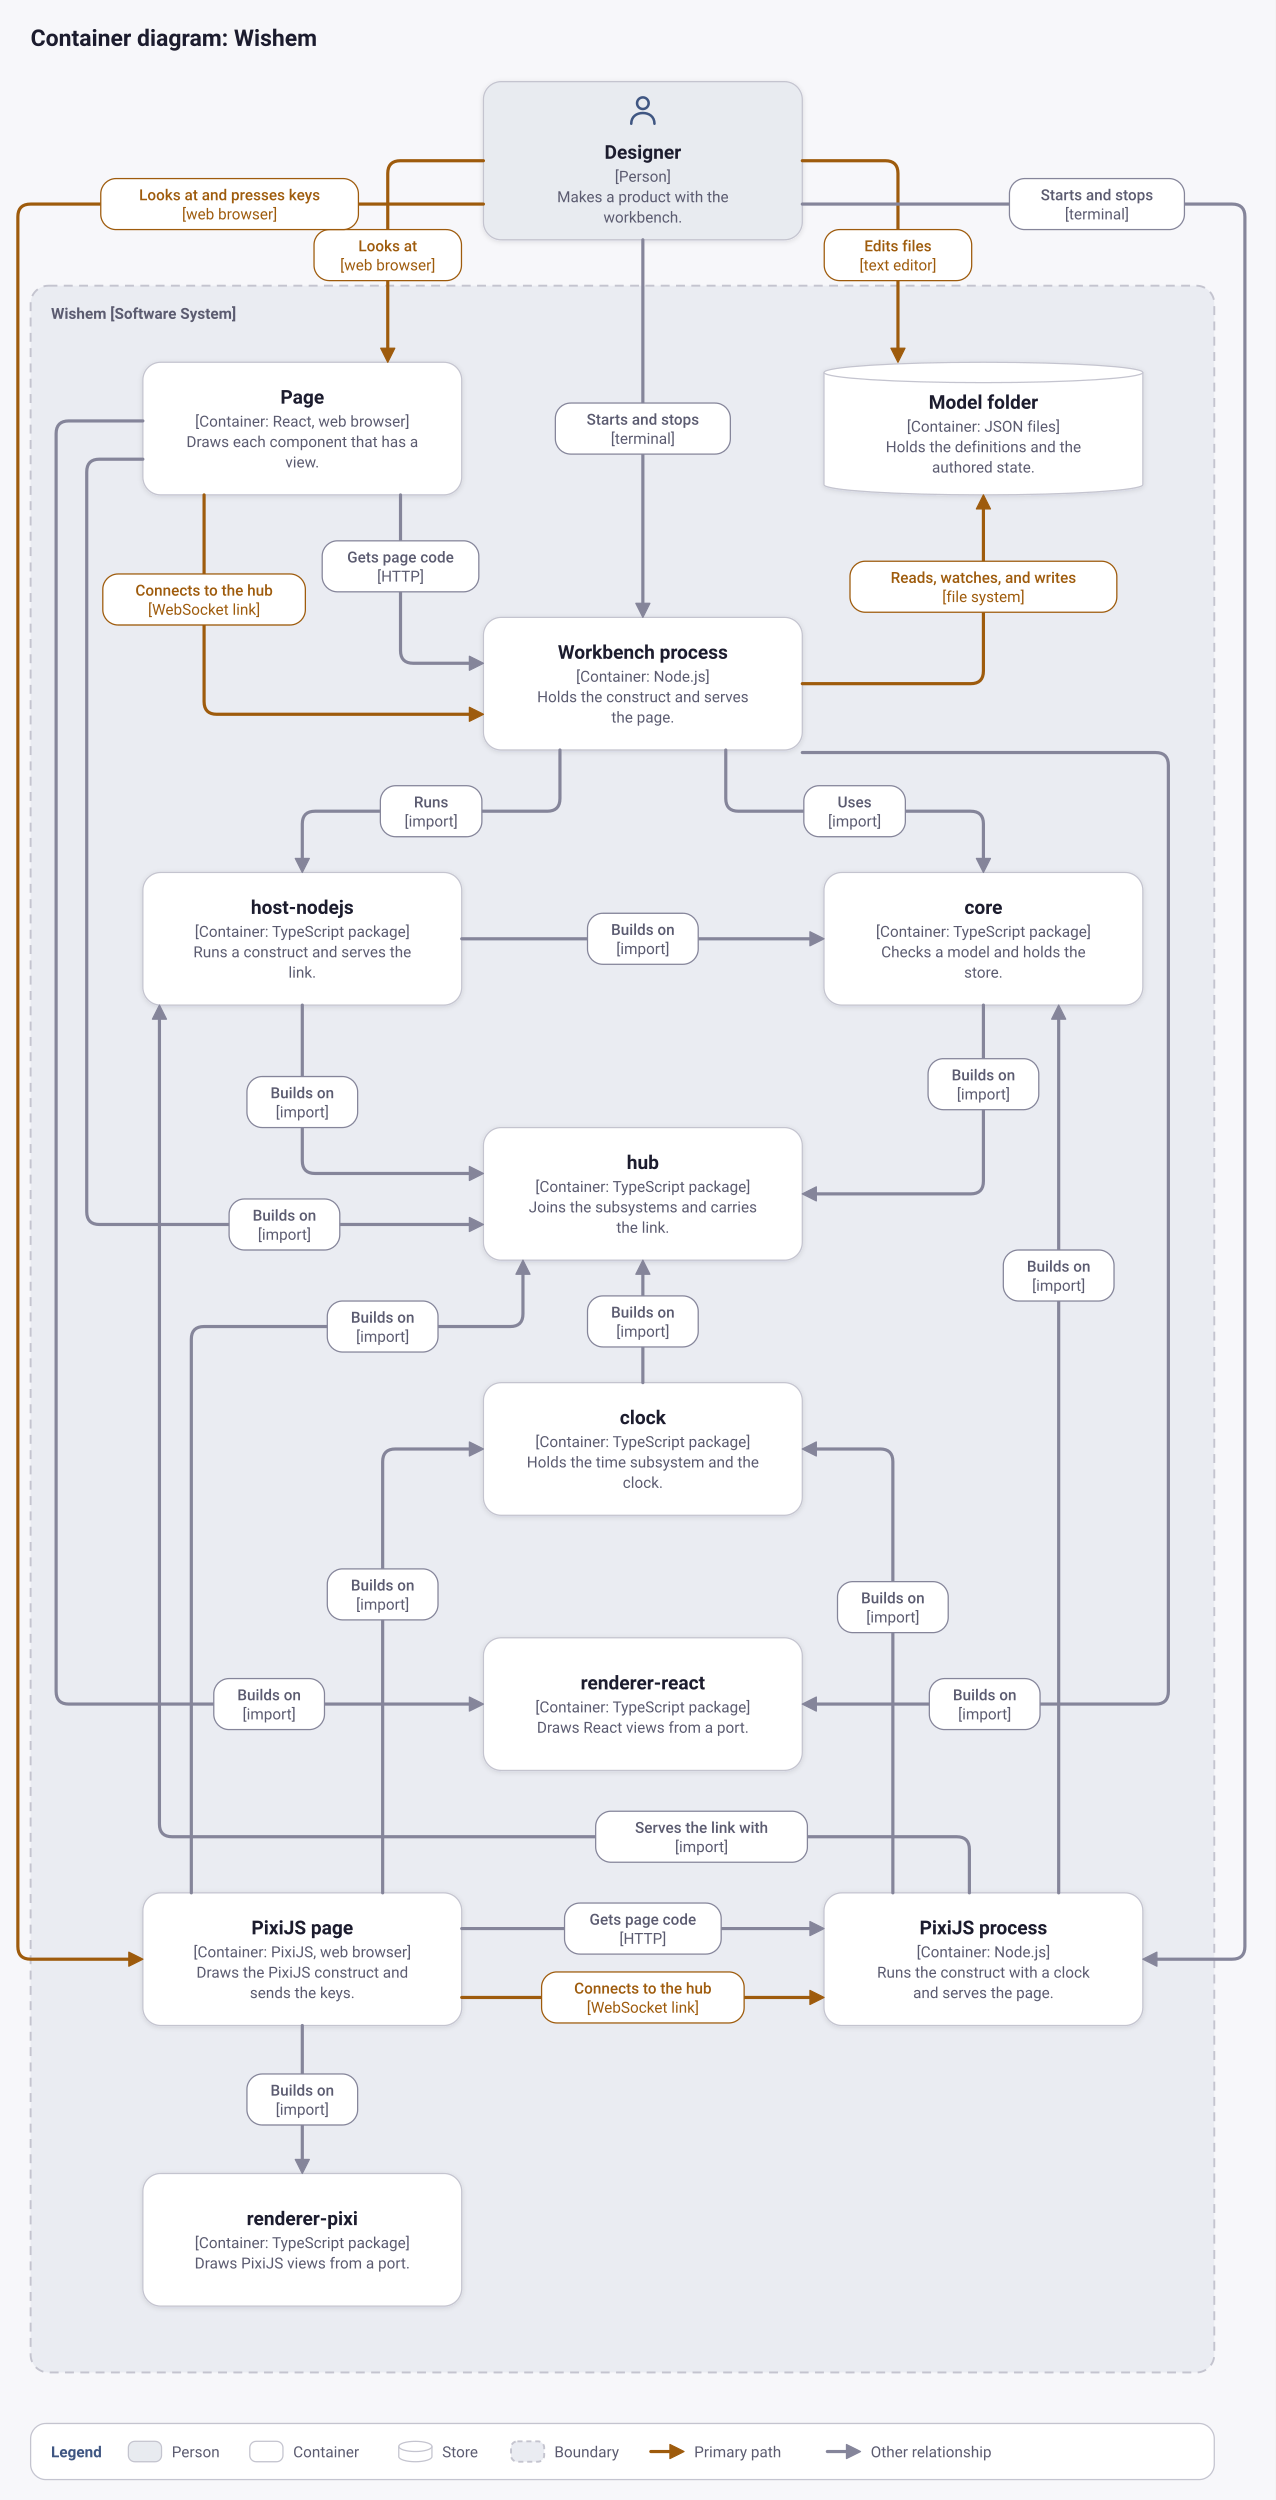
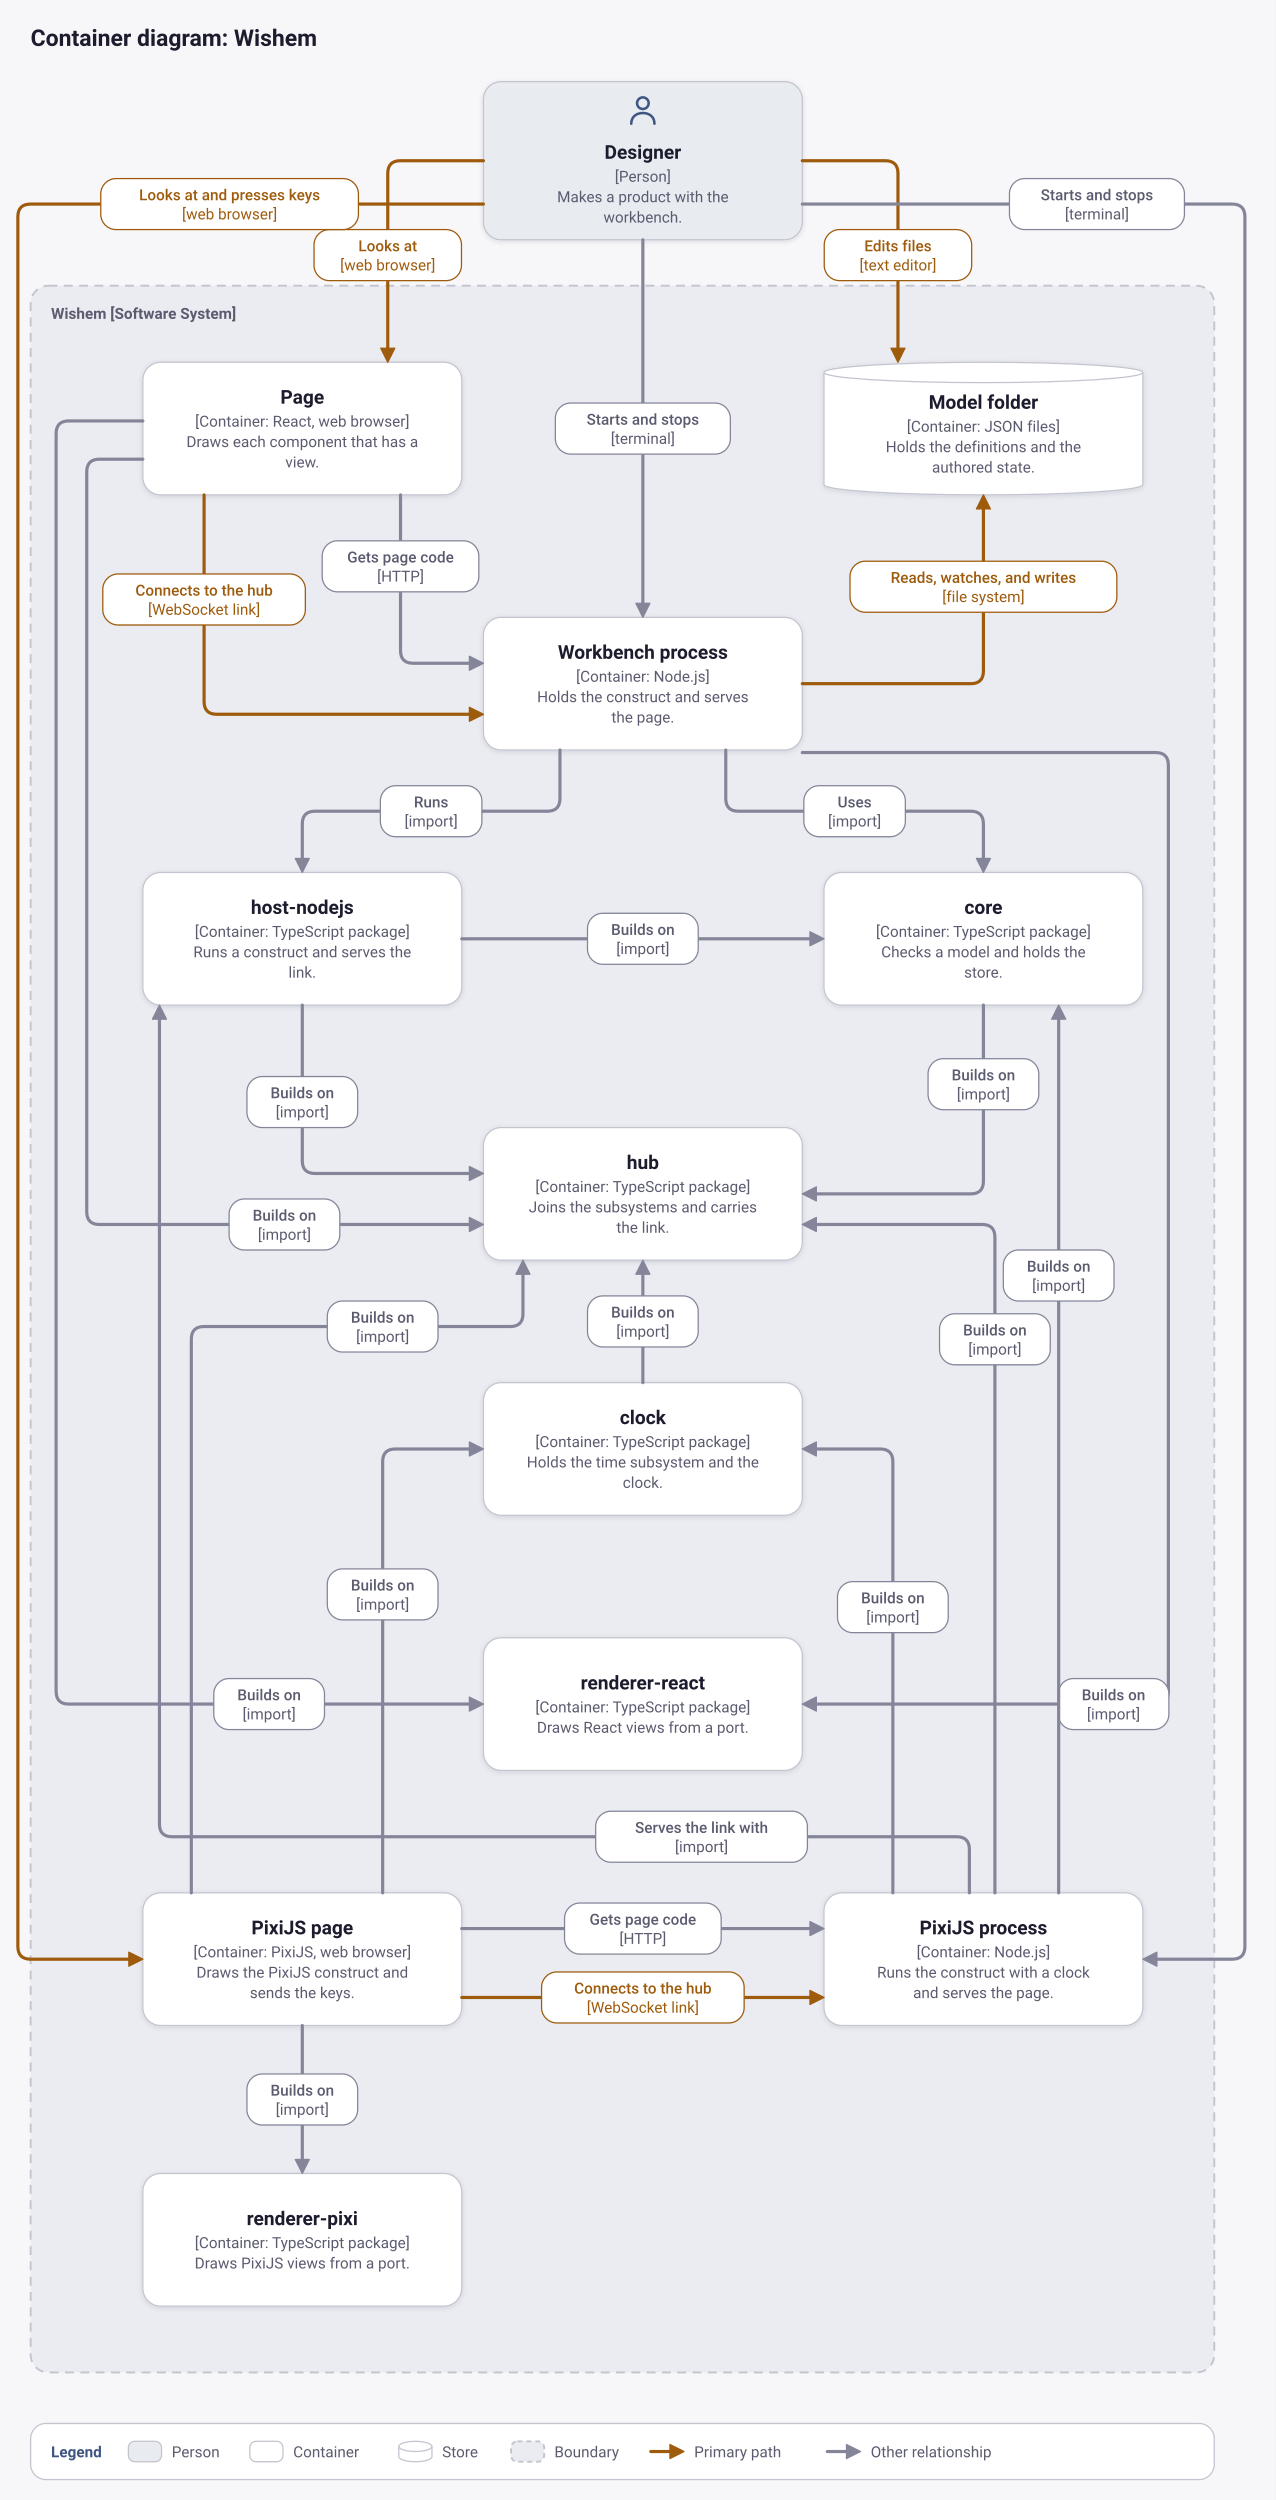
<svg xmlns="http://www.w3.org/2000/svg" viewBox="0 0 1000 1960" width="1000" height="1960" role="img" aria-labelledby="title desc">
  <defs>
    <filter id="shadow" x="-10%" y="-10%" width="120%" height="130%">
      <feDropShadow dx="0" dy="1" stdDeviation="2" flood-color="#17172a" flood-opacity="0.12" />
    </filter>
  </defs>
  <rect width="1000" height="1960" fill="#f7f7fa" />
  <text x="24" y="36" font-family="system-ui, -apple-system, 'Segoe UI', Roboto, 'Helvetica Neue', Arial, sans-serif" font-weight="600" font-size="18" fill="#1c1c2e" text-anchor="start">Container diagram: Wishem</text>
  <rect x="24" y="224" width="928" height="1636" rx="14" fill="#eaecf2" stroke="#c4c4cf" stroke-width="1.5" stroke-dasharray="7 5" />
  <text x="40" y="250" font-family="system-ui, -apple-system, 'Segoe UI', Roboto, 'Helvetica Neue', Arial, sans-serif" font-weight="600" font-size="12" fill="#5b5b70" text-anchor="start">Wishem [Software System]</text>
  <rect x="379" y="64" width="250" height="124" rx="14" fill="#e8ebf0" stroke="#c4c4cf" filter="url(#shadow)" />
  <g transform="translate(490 72.5) scale(0.7)" fill="none" stroke="#3f5682" stroke-width="2.86" stroke-linecap="round" stroke-linejoin="round">
    <circle cx="20" cy="12" r="6.5" />
    <path d="M7 35c0-8 6-12 13-12s13 4 13 12" />
  </g>
  <text x="504" y="124.5" font-family="system-ui, -apple-system, 'Segoe UI', Roboto, 'Helvetica Neue', Arial, sans-serif" font-weight="600" font-size="15" fill="#1c1c2e" text-anchor="middle">Designer</text>
  <text x="504" y="142.5" font-family="system-ui, -apple-system, 'Segoe UI', Roboto, 'Helvetica Neue', Arial, sans-serif" font-weight="400" font-size="12" fill="#5b5b70" text-anchor="middle">[Person]</text>
  <text x="504" y="158.5" font-family="system-ui, -apple-system, 'Segoe UI', Roboto, 'Helvetica Neue', Arial, sans-serif" font-weight="400" font-size="12" fill="#5b5b70" text-anchor="middle">Makes a product with the</text>
  <text x="504" y="174.5" font-family="system-ui, -apple-system, 'Segoe UI', Roboto, 'Helvetica Neue', Arial, sans-serif" font-weight="400" font-size="12" fill="#5b5b70" text-anchor="middle">workbench.</text>
  <rect x="112" y="284" width="250" height="104" rx="14" fill="#ffffff" stroke="#c4c4cf" filter="url(#shadow)" />
  <text x="237" y="316.5" font-family="system-ui, -apple-system, 'Segoe UI', Roboto, 'Helvetica Neue', Arial, sans-serif" font-weight="600" font-size="15" fill="#1c1c2e" text-anchor="middle">Page</text>
  <text x="237" y="334.5" font-family="system-ui, -apple-system, 'Segoe UI', Roboto, 'Helvetica Neue', Arial, sans-serif" font-weight="400" font-size="12" fill="#5b5b70" text-anchor="middle">[Container: React, web browser]</text>
  <text x="237" y="350.5" font-family="system-ui, -apple-system, 'Segoe UI', Roboto, 'Helvetica Neue', Arial, sans-serif" font-weight="400" font-size="12" fill="#5b5b70" text-anchor="middle">Draws each component that has a</text>
  <text x="237" y="366.5" font-family="system-ui, -apple-system, 'Segoe UI', Roboto, 'Helvetica Neue', Arial, sans-serif" font-weight="400" font-size="12" fill="#5b5b70" text-anchor="middle">view.</text>
  <path d="M646 292 a125 8 0 0 1 250 0 v88 a125 8 0 0 1 -250 0 z" fill="#ffffff" stroke="#c4c4cf" filter="url(#shadow)" />
  <path d="M646 292 a125 8 0 0 0 250 0" fill="none" stroke="#c4c4cf" />
  <text x="771" y="320.5" font-family="system-ui, -apple-system, 'Segoe UI', Roboto, 'Helvetica Neue', Arial, sans-serif" font-weight="600" font-size="15" fill="#1c1c2e" text-anchor="middle">Model folder</text>
  <text x="771" y="338.5" font-family="system-ui, -apple-system, 'Segoe UI', Roboto, 'Helvetica Neue', Arial, sans-serif" font-weight="400" font-size="12" fill="#5b5b70" text-anchor="middle">[Container: JSON files]</text>
  <text x="771" y="354.5" font-family="system-ui, -apple-system, 'Segoe UI', Roboto, 'Helvetica Neue', Arial, sans-serif" font-weight="400" font-size="12" fill="#5b5b70" text-anchor="middle">Holds the definitions and the</text>
  <text x="771" y="370.5" font-family="system-ui, -apple-system, 'Segoe UI', Roboto, 'Helvetica Neue', Arial, sans-serif" font-weight="400" font-size="12" fill="#5b5b70" text-anchor="middle">authored state.</text>
  <rect x="379" y="484" width="250" height="104" rx="14" fill="#ffffff" stroke="#c4c4cf" filter="url(#shadow)" />
  <text x="504" y="516.5" font-family="system-ui, -apple-system, 'Segoe UI', Roboto, 'Helvetica Neue', Arial, sans-serif" font-weight="600" font-size="15" fill="#1c1c2e" text-anchor="middle">Workbench process</text>
  <text x="504" y="534.5" font-family="system-ui, -apple-system, 'Segoe UI', Roboto, 'Helvetica Neue', Arial, sans-serif" font-weight="400" font-size="12" fill="#5b5b70" text-anchor="middle">[Container: Node.js]</text>
  <text x="504" y="550.5" font-family="system-ui, -apple-system, 'Segoe UI', Roboto, 'Helvetica Neue', Arial, sans-serif" font-weight="400" font-size="12" fill="#5b5b70" text-anchor="middle">Holds the construct and serves</text>
  <text x="504" y="566.5" font-family="system-ui, -apple-system, 'Segoe UI', Roboto, 'Helvetica Neue', Arial, sans-serif" font-weight="400" font-size="12" fill="#5b5b70" text-anchor="middle">the page.</text>
  <rect x="112" y="684" width="250" height="104" rx="14" fill="#ffffff" stroke="#c4c4cf" filter="url(#shadow)" />
  <text x="237" y="716.5" font-family="system-ui, -apple-system, 'Segoe UI', Roboto, 'Helvetica Neue', Arial, sans-serif" font-weight="600" font-size="15" fill="#1c1c2e" text-anchor="middle">host-nodejs</text>
  <text x="237" y="734.5" font-family="system-ui, -apple-system, 'Segoe UI', Roboto, 'Helvetica Neue', Arial, sans-serif" font-weight="400" font-size="12" fill="#5b5b70" text-anchor="middle">[Container: TypeScript package]</text>
  <text x="237" y="750.5" font-family="system-ui, -apple-system, 'Segoe UI', Roboto, 'Helvetica Neue', Arial, sans-serif" font-weight="400" font-size="12" fill="#5b5b70" text-anchor="middle">Runs a construct and serves the</text>
  <text x="237" y="766.5" font-family="system-ui, -apple-system, 'Segoe UI', Roboto, 'Helvetica Neue', Arial, sans-serif" font-weight="400" font-size="12" fill="#5b5b70" text-anchor="middle">link.</text>
  <rect x="646" y="684" width="250" height="104" rx="14" fill="#ffffff" stroke="#c4c4cf" filter="url(#shadow)" />
  <text x="771" y="716.5" font-family="system-ui, -apple-system, 'Segoe UI', Roboto, 'Helvetica Neue', Arial, sans-serif" font-weight="600" font-size="15" fill="#1c1c2e" text-anchor="middle">core</text>
  <text x="771" y="734.5" font-family="system-ui, -apple-system, 'Segoe UI', Roboto, 'Helvetica Neue', Arial, sans-serif" font-weight="400" font-size="12" fill="#5b5b70" text-anchor="middle">[Container: TypeScript package]</text>
  <text x="771" y="750.5" font-family="system-ui, -apple-system, 'Segoe UI', Roboto, 'Helvetica Neue', Arial, sans-serif" font-weight="400" font-size="12" fill="#5b5b70" text-anchor="middle">Checks a model and holds the</text>
  <text x="771" y="766.5" font-family="system-ui, -apple-system, 'Segoe UI', Roboto, 'Helvetica Neue', Arial, sans-serif" font-weight="400" font-size="12" fill="#5b5b70" text-anchor="middle">store.</text>
  <rect x="379" y="884" width="250" height="104" rx="14" fill="#ffffff" stroke="#c4c4cf" filter="url(#shadow)" />
  <text x="504" y="916.5" font-family="system-ui, -apple-system, 'Segoe UI', Roboto, 'Helvetica Neue', Arial, sans-serif" font-weight="600" font-size="15" fill="#1c1c2e" text-anchor="middle">hub</text>
  <text x="504" y="934.5" font-family="system-ui, -apple-system, 'Segoe UI', Roboto, 'Helvetica Neue', Arial, sans-serif" font-weight="400" font-size="12" fill="#5b5b70" text-anchor="middle">[Container: TypeScript package]</text>
  <text x="504" y="950.5" font-family="system-ui, -apple-system, 'Segoe UI', Roboto, 'Helvetica Neue', Arial, sans-serif" font-weight="400" font-size="12" fill="#5b5b70" text-anchor="middle">Joins the subsystems and carries</text>
  <text x="504" y="966.5" font-family="system-ui, -apple-system, 'Segoe UI', Roboto, 'Helvetica Neue', Arial, sans-serif" font-weight="400" font-size="12" fill="#5b5b70" text-anchor="middle">the link.</text>
  <rect x="379" y="1284" width="250" height="104" rx="14" fill="#ffffff" stroke="#c4c4cf" filter="url(#shadow)" />
  <text x="504" y="1324.5" font-family="system-ui, -apple-system, 'Segoe UI', Roboto, 'Helvetica Neue', Arial, sans-serif" font-weight="600" font-size="15" fill="#1c1c2e" text-anchor="middle">renderer-react</text>
  <text x="504" y="1342.5" font-family="system-ui, -apple-system, 'Segoe UI', Roboto, 'Helvetica Neue', Arial, sans-serif" font-weight="400" font-size="12" fill="#5b5b70" text-anchor="middle">[Container: TypeScript package]</text>
  <text x="504" y="1358.5" font-family="system-ui, -apple-system, 'Segoe UI', Roboto, 'Helvetica Neue', Arial, sans-serif" font-weight="400" font-size="12" fill="#5b5b70" text-anchor="middle">Draws React views from a port.</text>
  <rect x="379" y="1084" width="250" height="104" rx="14" fill="#ffffff" stroke="#c4c4cf" filter="url(#shadow)" />
  <text x="504" y="1116.5" font-family="system-ui, -apple-system, 'Segoe UI', Roboto, 'Helvetica Neue', Arial, sans-serif" font-weight="600" font-size="15" fill="#1c1c2e" text-anchor="middle">clock</text>
  <text x="504" y="1134.5" font-family="system-ui, -apple-system, 'Segoe UI', Roboto, 'Helvetica Neue', Arial, sans-serif" font-weight="400" font-size="12" fill="#5b5b70" text-anchor="middle">[Container: TypeScript package]</text>
  <text x="504" y="1150.5" font-family="system-ui, -apple-system, 'Segoe UI', Roboto, 'Helvetica Neue', Arial, sans-serif" font-weight="400" font-size="12" fill="#5b5b70" text-anchor="middle">Holds the time subsystem and the</text>
  <text x="504" y="1166.5" font-family="system-ui, -apple-system, 'Segoe UI', Roboto, 'Helvetica Neue', Arial, sans-serif" font-weight="400" font-size="12" fill="#5b5b70" text-anchor="middle">clock.</text>
  <rect x="112" y="1484" width="250" height="104" rx="14" fill="#ffffff" stroke="#c4c4cf" filter="url(#shadow)" />
  <text x="237" y="1516.5" font-family="system-ui, -apple-system, 'Segoe UI', Roboto, 'Helvetica Neue', Arial, sans-serif" font-weight="600" font-size="15" fill="#1c1c2e" text-anchor="middle">PixiJS page</text>
  <text x="237" y="1534.5" font-family="system-ui, -apple-system, 'Segoe UI', Roboto, 'Helvetica Neue', Arial, sans-serif" font-weight="400" font-size="12" fill="#5b5b70" text-anchor="middle">[Container: PixiJS, web browser]</text>
  <text x="237" y="1550.5" font-family="system-ui, -apple-system, 'Segoe UI', Roboto, 'Helvetica Neue', Arial, sans-serif" font-weight="400" font-size="12" fill="#5b5b70" text-anchor="middle">Draws the PixiJS construct and</text>
  <text x="237" y="1566.5" font-family="system-ui, -apple-system, 'Segoe UI', Roboto, 'Helvetica Neue', Arial, sans-serif" font-weight="400" font-size="12" fill="#5b5b70" text-anchor="middle">sends the keys.</text>
  <rect x="646" y="1484" width="250" height="104" rx="14" fill="#ffffff" stroke="#c4c4cf" filter="url(#shadow)" />
  <text x="771" y="1516.5" font-family="system-ui, -apple-system, 'Segoe UI', Roboto, 'Helvetica Neue', Arial, sans-serif" font-weight="600" font-size="15" fill="#1c1c2e" text-anchor="middle">PixiJS process</text>
  <text x="771" y="1534.5" font-family="system-ui, -apple-system, 'Segoe UI', Roboto, 'Helvetica Neue', Arial, sans-serif" font-weight="400" font-size="12" fill="#5b5b70" text-anchor="middle">[Container: Node.js]</text>
  <text x="771" y="1550.5" font-family="system-ui, -apple-system, 'Segoe UI', Roboto, 'Helvetica Neue', Arial, sans-serif" font-weight="400" font-size="12" fill="#5b5b70" text-anchor="middle">Runs the construct with a clock</text>
  <text x="771" y="1566.5" font-family="system-ui, -apple-system, 'Segoe UI', Roboto, 'Helvetica Neue', Arial, sans-serif" font-weight="400" font-size="12" fill="#5b5b70" text-anchor="middle">and serves the page.</text>
  <rect x="112" y="1704" width="250" height="104" rx="14" fill="#ffffff" stroke="#c4c4cf" filter="url(#shadow)" />
  <text x="237" y="1744.5" font-family="system-ui, -apple-system, 'Segoe UI', Roboto, 'Helvetica Neue', Arial, sans-serif" font-weight="600" font-size="15" fill="#1c1c2e" text-anchor="middle">renderer-pixi</text>
  <text x="237" y="1762.5" font-family="system-ui, -apple-system, 'Segoe UI', Roboto, 'Helvetica Neue', Arial, sans-serif" font-weight="400" font-size="12" fill="#5b5b70" text-anchor="middle">[Container: TypeScript package]</text>
  <text x="237" y="1778.5" font-family="system-ui, -apple-system, 'Segoe UI', Roboto, 'Helvetica Neue', Arial, sans-serif" font-weight="400" font-size="12" fill="#5b5b70" text-anchor="middle">Draws PixiJS views from a port.</text>
  <path d="M379 126 L314 126 Q304 126 304 136 L304 274" fill="none" stroke="#9e5b0c" stroke-width="2.5" stroke-linecap="round" stroke-linejoin="round" />
  <polygon points="304,284 298.5,273 309.5,273" fill="#9e5b0c" stroke="#9e5b0c" stroke-width="1" stroke-linejoin="round" />
  <rect x="246.2" y="180" width="115.6" height="40" rx="12" fill="#ffffff" stroke="#9e5b0c" />
  <text x="304" y="197" font-family="system-ui, -apple-system, 'Segoe UI', Roboto, 'Helvetica Neue', Arial, sans-serif" font-weight="500" font-size="12" fill="#9e5b0c" text-anchor="middle">Looks at</text>
  <text x="304" y="212" font-family="system-ui, -apple-system, 'Segoe UI', Roboto, 'Helvetica Neue', Arial, sans-serif" font-weight="400" font-size="12" fill="#9e5b0c" text-anchor="middle">[web browser]</text>
  <path d="M629 126 L694 126 Q704 126 704 136 L704 274" fill="none" stroke="#9e5b0c" stroke-width="2.5" stroke-linecap="round" stroke-linejoin="round" />
  <polygon points="704,284 698.5,273 709.5,273" fill="#9e5b0c" stroke="#9e5b0c" stroke-width="1" stroke-linejoin="round" />
  <rect x="646.2" y="180" width="115.6" height="40" rx="12" fill="#ffffff" stroke="#9e5b0c" />
  <text x="704" y="197" font-family="system-ui, -apple-system, 'Segoe UI', Roboto, 'Helvetica Neue', Arial, sans-serif" font-weight="500" font-size="12" fill="#9e5b0c" text-anchor="middle">Edits files</text>
  <text x="704" y="212" font-family="system-ui, -apple-system, 'Segoe UI', Roboto, 'Helvetica Neue', Arial, sans-serif" font-weight="400" font-size="12" fill="#9e5b0c" text-anchor="middle">[text editor]</text>
  <path d="M629 536 L761 536 Q771 536 771 526 L771 398" fill="none" stroke="#9e5b0c" stroke-width="2.5" stroke-linecap="round" stroke-linejoin="round" />
  <polygon points="771,388 776.5,399 765.5,399" fill="#9e5b0c" stroke="#9e5b0c" stroke-width="1" stroke-linejoin="round" />
  <rect x="666.4" y="440" width="209.2" height="40" rx="12" fill="#ffffff" stroke="#9e5b0c" />
  <text x="771" y="457" font-family="system-ui, -apple-system, 'Segoe UI', Roboto, 'Helvetica Neue', Arial, sans-serif" font-weight="500" font-size="12" fill="#9e5b0c" text-anchor="middle">Reads, watches, and writes</text>
  <text x="771" y="472" font-family="system-ui, -apple-system, 'Segoe UI', Roboto, 'Helvetica Neue', Arial, sans-serif" font-weight="400" font-size="12" fill="#9e5b0c" text-anchor="middle">[file system]</text>
  <path d="M160 388 L160 550 Q160 560 170 560 L369 560" fill="none" stroke="#9e5b0c" stroke-width="2.5" stroke-linecap="round" stroke-linejoin="round" />
  <polygon points="379,560 368,565.5 368,554.5" fill="#9e5b0c" stroke="#9e5b0c" stroke-width="1" stroke-linejoin="round" />
  <rect x="80.6" y="450" width="158.8" height="40" rx="12" fill="#ffffff" stroke="#9e5b0c" />
  <text x="160" y="467" font-family="system-ui, -apple-system, 'Segoe UI', Roboto, 'Helvetica Neue', Arial, sans-serif" font-weight="500" font-size="12" fill="#9e5b0c" text-anchor="middle">Connects to the hub</text>
  <text x="160" y="482" font-family="system-ui, -apple-system, 'Segoe UI', Roboto, 'Helvetica Neue', Arial, sans-serif" font-weight="400" font-size="12" fill="#9e5b0c" text-anchor="middle">[WebSocket link]</text>
  <path d="M504 188 L504 474" fill="none" stroke="#85859a" stroke-width="2.5" stroke-linecap="round" stroke-linejoin="round" />
  <polygon points="504,484 498.5,473 509.5,473" fill="#85859a" stroke="#85859a" stroke-width="1" stroke-linejoin="round" />
  <rect x="435.4" y="316" width="137.2" height="40" rx="12" fill="#ffffff" stroke="#85859a" />
  <text x="504" y="333" font-family="system-ui, -apple-system, 'Segoe UI', Roboto, 'Helvetica Neue', Arial, sans-serif" font-weight="500" font-size="12" fill="#5b5b70" text-anchor="middle">Starts and stops</text>
  <text x="504" y="348" font-family="system-ui, -apple-system, 'Segoe UI', Roboto, 'Helvetica Neue', Arial, sans-serif" font-weight="400" font-size="12" fill="#5b5b70" text-anchor="middle">[terminal]</text>
  <path d="M314 388 L314 510 Q314 520 324 520 L369 520" fill="none" stroke="#85859a" stroke-width="2.5" stroke-linecap="round" stroke-linejoin="round" />
  <polygon points="379,520 368,525.5 368,514.5" fill="#85859a" stroke="#85859a" stroke-width="1" stroke-linejoin="round" />
  <rect x="252.6" y="424" width="122.8" height="40" rx="12" fill="#ffffff" stroke="#85859a" />
  <text x="314" y="441" font-family="system-ui, -apple-system, 'Segoe UI', Roboto, 'Helvetica Neue', Arial, sans-serif" font-weight="500" font-size="12" fill="#5b5b70" text-anchor="middle">Gets page code</text>
  <text x="314" y="456" font-family="system-ui, -apple-system, 'Segoe UI', Roboto, 'Helvetica Neue', Arial, sans-serif" font-weight="400" font-size="12" fill="#5b5b70" text-anchor="middle">[HTTP]</text>
  <path d="M439 588 L439 626 Q439 636 429 636 L247 636 Q237 636 237 646 L237 674" fill="none" stroke="#85859a" stroke-width="2.5" stroke-linecap="round" stroke-linejoin="round" />
  <polygon points="237,684 231.5,673 242.5,673" fill="#85859a" stroke="#85859a" stroke-width="1" stroke-linejoin="round" />
  <rect x="298.2" y="616" width="79.6" height="40" rx="12" fill="#ffffff" stroke="#85859a" />
  <text x="338" y="633" font-family="system-ui, -apple-system, 'Segoe UI', Roboto, 'Helvetica Neue', Arial, sans-serif" font-weight="500" font-size="12" fill="#5b5b70" text-anchor="middle">Runs</text>
  <text x="338" y="648" font-family="system-ui, -apple-system, 'Segoe UI', Roboto, 'Helvetica Neue', Arial, sans-serif" font-weight="400" font-size="12" fill="#5b5b70" text-anchor="middle">[import]</text>
  <path d="M569 588 L569 626 Q569 636 579 636 L761 636 Q771 636 771 646 L771 674" fill="none" stroke="#85859a" stroke-width="2.5" stroke-linecap="round" stroke-linejoin="round" />
  <polygon points="771,684 765.5,673 776.5,673" fill="#85859a" stroke="#85859a" stroke-width="1" stroke-linejoin="round" />
  <rect x="630.2" y="616" width="79.6" height="40" rx="12" fill="#ffffff" stroke="#85859a" />
  <text x="670" y="633" font-family="system-ui, -apple-system, 'Segoe UI', Roboto, 'Helvetica Neue', Arial, sans-serif" font-weight="500" font-size="12" fill="#5b5b70" text-anchor="middle">Uses</text>
  <text x="670" y="648" font-family="system-ui, -apple-system, 'Segoe UI', Roboto, 'Helvetica Neue', Arial, sans-serif" font-weight="400" font-size="12" fill="#5b5b70" text-anchor="middle">[import]</text>
  <path d="M362 736 L636 736" fill="none" stroke="#85859a" stroke-width="2.5" stroke-linecap="round" stroke-linejoin="round" />
  <polygon points="646,736 635,741.5 635,730.5" fill="#85859a" stroke="#85859a" stroke-width="1" stroke-linejoin="round" />
  <rect x="460.6" y="716" width="86.8" height="40" rx="12" fill="#ffffff" stroke="#85859a" />
  <text x="504" y="733" font-family="system-ui, -apple-system, 'Segoe UI', Roboto, 'Helvetica Neue', Arial, sans-serif" font-weight="500" font-size="12" fill="#5b5b70" text-anchor="middle">Builds on</text>
  <text x="504" y="748" font-family="system-ui, -apple-system, 'Segoe UI', Roboto, 'Helvetica Neue', Arial, sans-serif" font-weight="400" font-size="12" fill="#5b5b70" text-anchor="middle">[import]</text>
  <path d="M771 788 L771 926 Q771 936 761 936 L639 936" fill="none" stroke="#85859a" stroke-width="2.5" stroke-linecap="round" stroke-linejoin="round" />
  <polygon points="629,936 640,930.5 640,941.5" fill="#85859a" stroke="#85859a" stroke-width="1" stroke-linejoin="round" />
  <rect x="727.6" y="830" width="86.8" height="40" rx="12" fill="#ffffff" stroke="#85859a" />
  <text x="771" y="847" font-family="system-ui, -apple-system, 'Segoe UI', Roboto, 'Helvetica Neue', Arial, sans-serif" font-weight="500" font-size="12" fill="#5b5b70" text-anchor="middle">Builds on</text>
  <text x="771" y="862" font-family="system-ui, -apple-system, 'Segoe UI', Roboto, 'Helvetica Neue', Arial, sans-serif" font-weight="400" font-size="12" fill="#5b5b70" text-anchor="middle">[import]</text>
  <path d="M237 788 L237 910 Q237 920 247 920 L369 920" fill="none" stroke="#85859a" stroke-width="2.5" stroke-linecap="round" stroke-linejoin="round" />
  <polygon points="379,920 368,925.5 368,914.5" fill="#85859a" stroke="#85859a" stroke-width="1" stroke-linejoin="round" />
  <rect x="193.6" y="844" width="86.8" height="40" rx="12" fill="#ffffff" stroke="#85859a" />
  <text x="237" y="861" font-family="system-ui, -apple-system, 'Segoe UI', Roboto, 'Helvetica Neue', Arial, sans-serif" font-weight="500" font-size="12" fill="#5b5b70" text-anchor="middle">Builds on</text>
  <text x="237" y="876" font-family="system-ui, -apple-system, 'Segoe UI', Roboto, 'Helvetica Neue', Arial, sans-serif" font-weight="400" font-size="12" fill="#5b5b70" text-anchor="middle">[import]</text>
  <path d="M112 360 L78 360 Q68 360 68 370 L68 950 Q68 960 78 960 L369 960" fill="none" stroke="#85859a" stroke-width="2.5" stroke-linecap="round" stroke-linejoin="round" />
  <polygon points="379,960 368,965.5 368,954.5" fill="#85859a" stroke="#85859a" stroke-width="1" stroke-linejoin="round" />
  <rect x="179.6" y="940" width="86.8" height="40" rx="12" fill="#ffffff" stroke="#85859a" />
  <text x="223" y="957" font-family="system-ui, -apple-system, 'Segoe UI', Roboto, 'Helvetica Neue', Arial, sans-serif" font-weight="500" font-size="12" fill="#5b5b70" text-anchor="middle">Builds on</text>
  <text x="223" y="972" font-family="system-ui, -apple-system, 'Segoe UI', Roboto, 'Helvetica Neue', Arial, sans-serif" font-weight="400" font-size="12" fill="#5b5b70" text-anchor="middle">[import]</text>
  <path d="M112 330 L54 330 Q44 330 44 340 L44 1326 Q44 1336 54 1336 L369 1336" fill="none" stroke="#85859a" stroke-width="2.5" stroke-linecap="round" stroke-linejoin="round" />
  <polygon points="379,1336 368,1341.5 368,1330.5" fill="#85859a" stroke="#85859a" stroke-width="1" stroke-linejoin="round" />
  <rect x="167.6" y="1316" width="86.8" height="40" rx="12" fill="#ffffff" stroke="#85859a" />
  <text x="211" y="1333" font-family="system-ui, -apple-system, 'Segoe UI', Roboto, 'Helvetica Neue', Arial, sans-serif" font-weight="500" font-size="12" fill="#5b5b70" text-anchor="middle">Builds on</text>
  <text x="211" y="1348" font-family="system-ui, -apple-system, 'Segoe UI', Roboto, 'Helvetica Neue', Arial, sans-serif" font-weight="400" font-size="12" fill="#5b5b70" text-anchor="middle">[import]</text>
  <path d="M629 590 L906 590 Q916 590 916 600 L916 1326 Q916 1336 906 1336 L639 1336" fill="none" stroke="#85859a" stroke-width="2.5" stroke-linecap="round" stroke-linejoin="round" />
  <polygon points="629,1336 640,1330.5 640,1341.5" fill="#85859a" stroke="#85859a" stroke-width="1" stroke-linejoin="round" />
-   <rect x="728.6" y="1316" width="86.8" height="40" rx="12" fill="#ffffff" stroke="#85859a" />
-   <text x="772" y="1333" font-family="system-ui, -apple-system, 'Segoe UI', Roboto, 'Helvetica Neue', Arial, sans-serif" font-weight="500" font-size="12" fill="#5b5b70" text-anchor="middle">Builds on</text>
-   <text x="772" y="1348" font-family="system-ui, -apple-system, 'Segoe UI', Roboto, 'Helvetica Neue', Arial, sans-serif" font-weight="400" font-size="12" fill="#5b5b70" text-anchor="middle">[import]</text>
+   <rect x="829.6" y="1316" width="86.8" height="40" rx="12" fill="#ffffff" stroke="#85859a" />
+   <text x="873" y="1333" font-family="system-ui, -apple-system, 'Segoe UI', Roboto, 'Helvetica Neue', Arial, sans-serif" font-weight="500" font-size="12" fill="#5b5b70" text-anchor="middle">Builds on</text>
+   <text x="873" y="1348" font-family="system-ui, -apple-system, 'Segoe UI', Roboto, 'Helvetica Neue', Arial, sans-serif" font-weight="400" font-size="12" fill="#5b5b70" text-anchor="middle">[import]</text>
  <path d="M504 1084 L504 998" fill="none" stroke="#85859a" stroke-width="2.5" stroke-linecap="round" stroke-linejoin="round" />
  <polygon points="504,988 509.5,999 498.5,999" fill="#85859a" stroke="#85859a" stroke-width="1" stroke-linejoin="round" />
  <rect x="460.6" y="1016" width="86.8" height="40" rx="12" fill="#ffffff" stroke="#85859a" />
  <text x="504" y="1033" font-family="system-ui, -apple-system, 'Segoe UI', Roboto, 'Helvetica Neue', Arial, sans-serif" font-weight="500" font-size="12" fill="#5b5b70" text-anchor="middle">Builds on</text>
  <text x="504" y="1048" font-family="system-ui, -apple-system, 'Segoe UI', Roboto, 'Helvetica Neue', Arial, sans-serif" font-weight="400" font-size="12" fill="#5b5b70" text-anchor="middle">[import]</text>
  <path d="M379 160 L24 160 Q14 160 14 170 L14 1526 Q14 1536 24 1536 L102 1536" fill="none" stroke="#9e5b0c" stroke-width="2.5" stroke-linecap="round" stroke-linejoin="round" />
  <polygon points="112,1536 101,1541.5 101,1530.5" fill="#9e5b0c" stroke="#9e5b0c" stroke-width="1" stroke-linejoin="round" />
  <rect x="79" y="140" width="202" height="40" rx="12" fill="#ffffff" stroke="#9e5b0c" />
  <text x="180" y="157" font-family="system-ui, -apple-system, 'Segoe UI', Roboto, 'Helvetica Neue', Arial, sans-serif" font-weight="500" font-size="12" fill="#9e5b0c" text-anchor="middle">Looks at and presses keys</text>
  <text x="180" y="172" font-family="system-ui, -apple-system, 'Segoe UI', Roboto, 'Helvetica Neue', Arial, sans-serif" font-weight="400" font-size="12" fill="#9e5b0c" text-anchor="middle">[web browser]</text>
  <path d="M629 160 L966 160 Q976 160 976 170 L976 1526 Q976 1536 966 1536 L906 1536" fill="none" stroke="#85859a" stroke-width="2.5" stroke-linecap="round" stroke-linejoin="round" />
  <polygon points="896,1536 907,1530.5 907,1541.5" fill="#85859a" stroke="#85859a" stroke-width="1" stroke-linejoin="round" />
  <rect x="791.4" y="140" width="137.2" height="40" rx="12" fill="#ffffff" stroke="#85859a" />
  <text x="860" y="157" font-family="system-ui, -apple-system, 'Segoe UI', Roboto, 'Helvetica Neue', Arial, sans-serif" font-weight="500" font-size="12" fill="#5b5b70" text-anchor="middle">Starts and stops</text>
  <text x="860" y="172" font-family="system-ui, -apple-system, 'Segoe UI', Roboto, 'Helvetica Neue', Arial, sans-serif" font-weight="400" font-size="12" fill="#5b5b70" text-anchor="middle">[terminal]</text>
  <path d="M362 1512 L636 1512" fill="none" stroke="#85859a" stroke-width="2.5" stroke-linecap="round" stroke-linejoin="round" />
  <polygon points="646,1512 635,1517.5 635,1506.5" fill="#85859a" stroke="#85859a" stroke-width="1" stroke-linejoin="round" />
  <rect x="442.6" y="1492" width="122.8" height="40" rx="12" fill="#ffffff" stroke="#85859a" />
  <text x="504" y="1509" font-family="system-ui, -apple-system, 'Segoe UI', Roboto, 'Helvetica Neue', Arial, sans-serif" font-weight="500" font-size="12" fill="#5b5b70" text-anchor="middle">Gets page code</text>
  <text x="504" y="1524" font-family="system-ui, -apple-system, 'Segoe UI', Roboto, 'Helvetica Neue', Arial, sans-serif" font-weight="400" font-size="12" fill="#5b5b70" text-anchor="middle">[HTTP]</text>
  <path d="M362 1566 L636 1566" fill="none" stroke="#9e5b0c" stroke-width="2.5" stroke-linecap="round" stroke-linejoin="round" />
  <polygon points="646,1566 635,1571.5 635,1560.5" fill="#9e5b0c" stroke="#9e5b0c" stroke-width="1" stroke-linejoin="round" />
  <rect x="424.6" y="1546" width="158.8" height="40" rx="12" fill="#ffffff" stroke="#9e5b0c" />
  <text x="504" y="1563" font-family="system-ui, -apple-system, 'Segoe UI', Roboto, 'Helvetica Neue', Arial, sans-serif" font-weight="500" font-size="12" fill="#9e5b0c" text-anchor="middle">Connects to the hub</text>
  <text x="504" y="1578" font-family="system-ui, -apple-system, 'Segoe UI', Roboto, 'Helvetica Neue', Arial, sans-serif" font-weight="400" font-size="12" fill="#9e5b0c" text-anchor="middle">[WebSocket link]</text>
  <path d="M237 1588 L237 1694" fill="none" stroke="#85859a" stroke-width="2.5" stroke-linecap="round" stroke-linejoin="round" />
  <polygon points="237,1704 231.5,1693 242.5,1693" fill="#85859a" stroke="#85859a" stroke-width="1" stroke-linejoin="round" />
  <rect x="193.6" y="1626" width="86.8" height="40" rx="12" fill="#ffffff" stroke="#85859a" />
  <text x="237" y="1643" font-family="system-ui, -apple-system, 'Segoe UI', Roboto, 'Helvetica Neue', Arial, sans-serif" font-weight="500" font-size="12" fill="#5b5b70" text-anchor="middle">Builds on</text>
  <text x="237" y="1658" font-family="system-ui, -apple-system, 'Segoe UI', Roboto, 'Helvetica Neue', Arial, sans-serif" font-weight="400" font-size="12" fill="#5b5b70" text-anchor="middle">[import]</text>
  <path d="M150 1484 L150 1050 Q150 1040 160 1040 L400 1040 Q410 1040 410 1030 L410 998" fill="none" stroke="#85859a" stroke-width="2.5" stroke-linecap="round" stroke-linejoin="round" />
  <polygon points="410,988 415.5,999 404.5,999" fill="#85859a" stroke="#85859a" stroke-width="1" stroke-linejoin="round" />
  <rect x="256.6" y="1020" width="86.8" height="40" rx="12" fill="#ffffff" stroke="#85859a" />
  <text x="300" y="1037" font-family="system-ui, -apple-system, 'Segoe UI', Roboto, 'Helvetica Neue', Arial, sans-serif" font-weight="500" font-size="12" fill="#5b5b70" text-anchor="middle">Builds on</text>
  <text x="300" y="1052" font-family="system-ui, -apple-system, 'Segoe UI', Roboto, 'Helvetica Neue', Arial, sans-serif" font-weight="400" font-size="12" fill="#5b5b70" text-anchor="middle">[import]</text>
  <path d="M300 1484 L300 1146 Q300 1136 310 1136 L369 1136" fill="none" stroke="#85859a" stroke-width="2.5" stroke-linecap="round" stroke-linejoin="round" />
  <polygon points="379,1136 368,1141.5 368,1130.5" fill="#85859a" stroke="#85859a" stroke-width="1" stroke-linejoin="round" />
  <rect x="256.6" y="1230" width="86.8" height="40" rx="12" fill="#ffffff" stroke="#85859a" />
  <text x="300" y="1247" font-family="system-ui, -apple-system, 'Segoe UI', Roboto, 'Helvetica Neue', Arial, sans-serif" font-weight="500" font-size="12" fill="#5b5b70" text-anchor="middle">Builds on</text>
  <text x="300" y="1262" font-family="system-ui, -apple-system, 'Segoe UI', Roboto, 'Helvetica Neue', Arial, sans-serif" font-weight="400" font-size="12" fill="#5b5b70" text-anchor="middle">[import]</text>
  <path d="M700 1484 L700 1146 Q700 1136 690 1136 L639 1136" fill="none" stroke="#85859a" stroke-width="2.5" stroke-linecap="round" stroke-linejoin="round" />
  <polygon points="629,1136 640,1130.5 640,1141.5" fill="#85859a" stroke="#85859a" stroke-width="1" stroke-linejoin="round" />
  <rect x="656.6" y="1240" width="86.8" height="40" rx="12" fill="#ffffff" stroke="#85859a" />
  <text x="700" y="1257" font-family="system-ui, -apple-system, 'Segoe UI', Roboto, 'Helvetica Neue', Arial, sans-serif" font-weight="500" font-size="12" fill="#5b5b70" text-anchor="middle">Builds on</text>
  <text x="700" y="1272" font-family="system-ui, -apple-system, 'Segoe UI', Roboto, 'Helvetica Neue', Arial, sans-serif" font-weight="400" font-size="12" fill="#5b5b70" text-anchor="middle">[import]</text>
+   <path d="M780 1484 L780 970 Q780 960 770 960 L639 960" fill="none" stroke="#85859a" stroke-width="2.5" stroke-linecap="round" stroke-linejoin="round" />
+   <polygon points="629,960 640,954.5 640,965.5" fill="#85859a" stroke="#85859a" stroke-width="1" stroke-linejoin="round" />
+   <rect x="736.6" y="1030" width="86.8" height="40" rx="12" fill="#ffffff" stroke="#85859a" />
+   <text x="780" y="1047" font-family="system-ui, -apple-system, 'Segoe UI', Roboto, 'Helvetica Neue', Arial, sans-serif" font-weight="500" font-size="12" fill="#5b5b70" text-anchor="middle">Builds on</text>
+   <text x="780" y="1062" font-family="system-ui, -apple-system, 'Segoe UI', Roboto, 'Helvetica Neue', Arial, sans-serif" font-weight="400" font-size="12" fill="#5b5b70" text-anchor="middle">[import]</text>
  <path d="M830 1484 L830 798" fill="none" stroke="#85859a" stroke-width="2.5" stroke-linecap="round" stroke-linejoin="round" />
  <polygon points="830,788 835.5,799 824.5,799" fill="#85859a" stroke="#85859a" stroke-width="1" stroke-linejoin="round" />
  <rect x="786.6" y="980" width="86.8" height="40" rx="12" fill="#ffffff" stroke="#85859a" />
  <text x="830" y="997" font-family="system-ui, -apple-system, 'Segoe UI', Roboto, 'Helvetica Neue', Arial, sans-serif" font-weight="500" font-size="12" fill="#5b5b70" text-anchor="middle">Builds on</text>
  <text x="830" y="1012" font-family="system-ui, -apple-system, 'Segoe UI', Roboto, 'Helvetica Neue', Arial, sans-serif" font-weight="400" font-size="12" fill="#5b5b70" text-anchor="middle">[import]</text>
  <path d="M760 1484 L760 1450 Q760 1440 750 1440 L135 1440 Q125 1440 125 1430 L125 798" fill="none" stroke="#85859a" stroke-width="2.5" stroke-linecap="round" stroke-linejoin="round" />
  <polygon points="125,788 130.5,799 119.5,799" fill="#85859a" stroke="#85859a" stroke-width="1" stroke-linejoin="round" />
  <rect x="467" y="1420" width="166" height="40" rx="12" fill="#ffffff" stroke="#85859a" />
  <text x="550" y="1437" font-family="system-ui, -apple-system, 'Segoe UI', Roboto, 'Helvetica Neue', Arial, sans-serif" font-weight="500" font-size="12" fill="#5b5b70" text-anchor="middle">Serves the link with</text>
  <text x="550" y="1452" font-family="system-ui, -apple-system, 'Segoe UI', Roboto, 'Helvetica Neue', Arial, sans-serif" font-weight="400" font-size="12" fill="#5b5b70" text-anchor="middle">[import]</text>
  <rect x="24" y="1900" width="928" height="44" rx="12" fill="#ffffff" stroke="#c4c4cf" />
  <text x="40" y="1926.5" font-family="system-ui, -apple-system, 'Segoe UI', Roboto, 'Helvetica Neue', Arial, sans-serif" font-weight="600" font-size="12" fill="#3f5682" text-anchor="start">Legend</text>
  <rect x="100.64" y="1914" width="26" height="16" rx="5" fill="#e8ebf0" stroke="#c4c4cf" />
  <text x="134.64" y="1926.5" font-family="system-ui, -apple-system, 'Segoe UI', Roboto, 'Helvetica Neue', Arial, sans-serif" font-weight="400" font-size="12" fill="#5b5b70" text-anchor="start">Person</text>
  <rect x="195.84" y="1914" width="26" height="16" rx="5" fill="#ffffff" stroke="#c4c4cf" />
  <text x="229.84" y="1926.5" font-family="system-ui, -apple-system, 'Segoe UI', Roboto, 'Helvetica Neue', Arial, sans-serif" font-weight="400" font-size="12" fill="#5b5b70" text-anchor="start">Container</text>
  <path d="M312.64 1918 a13 4 0 0 1 26 0 v8 a13 4 0 0 1 -26 0 z" fill="#ffffff" stroke="#c4c4cf" />
  <path d="M312.64 1918 a13 4 0 0 0 26 0" fill="none" stroke="#c4c4cf" />
  <text x="346.64" y="1926.5" font-family="system-ui, -apple-system, 'Segoe UI', Roboto, 'Helvetica Neue', Arial, sans-serif" font-weight="400" font-size="12" fill="#5b5b70" text-anchor="start">Store</text>
  <rect x="400.64" y="1914" width="26" height="16" rx="5" fill="#eaecf2" stroke="#c4c4cf" stroke-width="1.5" stroke-dasharray="4 3" />
  <text x="434.64" y="1926.5" font-family="system-ui, -apple-system, 'Segoe UI', Roboto, 'Helvetica Neue', Arial, sans-serif" font-weight="400" font-size="12" fill="#5b5b70" text-anchor="start">Boundary</text>
  <path d="M510.24 1922 L526.24 1922" stroke="#9e5b0c" stroke-width="2.5" stroke-linecap="round" />
  <polygon points="536.24,1922 525.24,1927.5 525.24,1916.5" fill="#9e5b0c" stroke="#9e5b0c" stroke-width="1" stroke-linejoin="round" />
  <text x="544.24" y="1926.5" font-family="system-ui, -apple-system, 'Segoe UI', Roboto, 'Helvetica Neue', Arial, sans-serif" font-weight="400" font-size="12" fill="#5b5b70" text-anchor="start">Primary path</text>
  <path d="M648.64 1922 L664.64 1922" stroke="#85859a" stroke-width="2.5" stroke-linecap="round" />
  <polygon points="674.64,1922 663.64,1927.5 663.64,1916.5" fill="#85859a" stroke="#85859a" stroke-width="1" stroke-linejoin="round" />
  <text x="682.64" y="1926.5" font-family="system-ui, -apple-system, 'Segoe UI', Roboto, 'Helvetica Neue', Arial, sans-serif" font-weight="400" font-size="12" fill="#5b5b70" text-anchor="start">Other relationship</text>
</svg>
